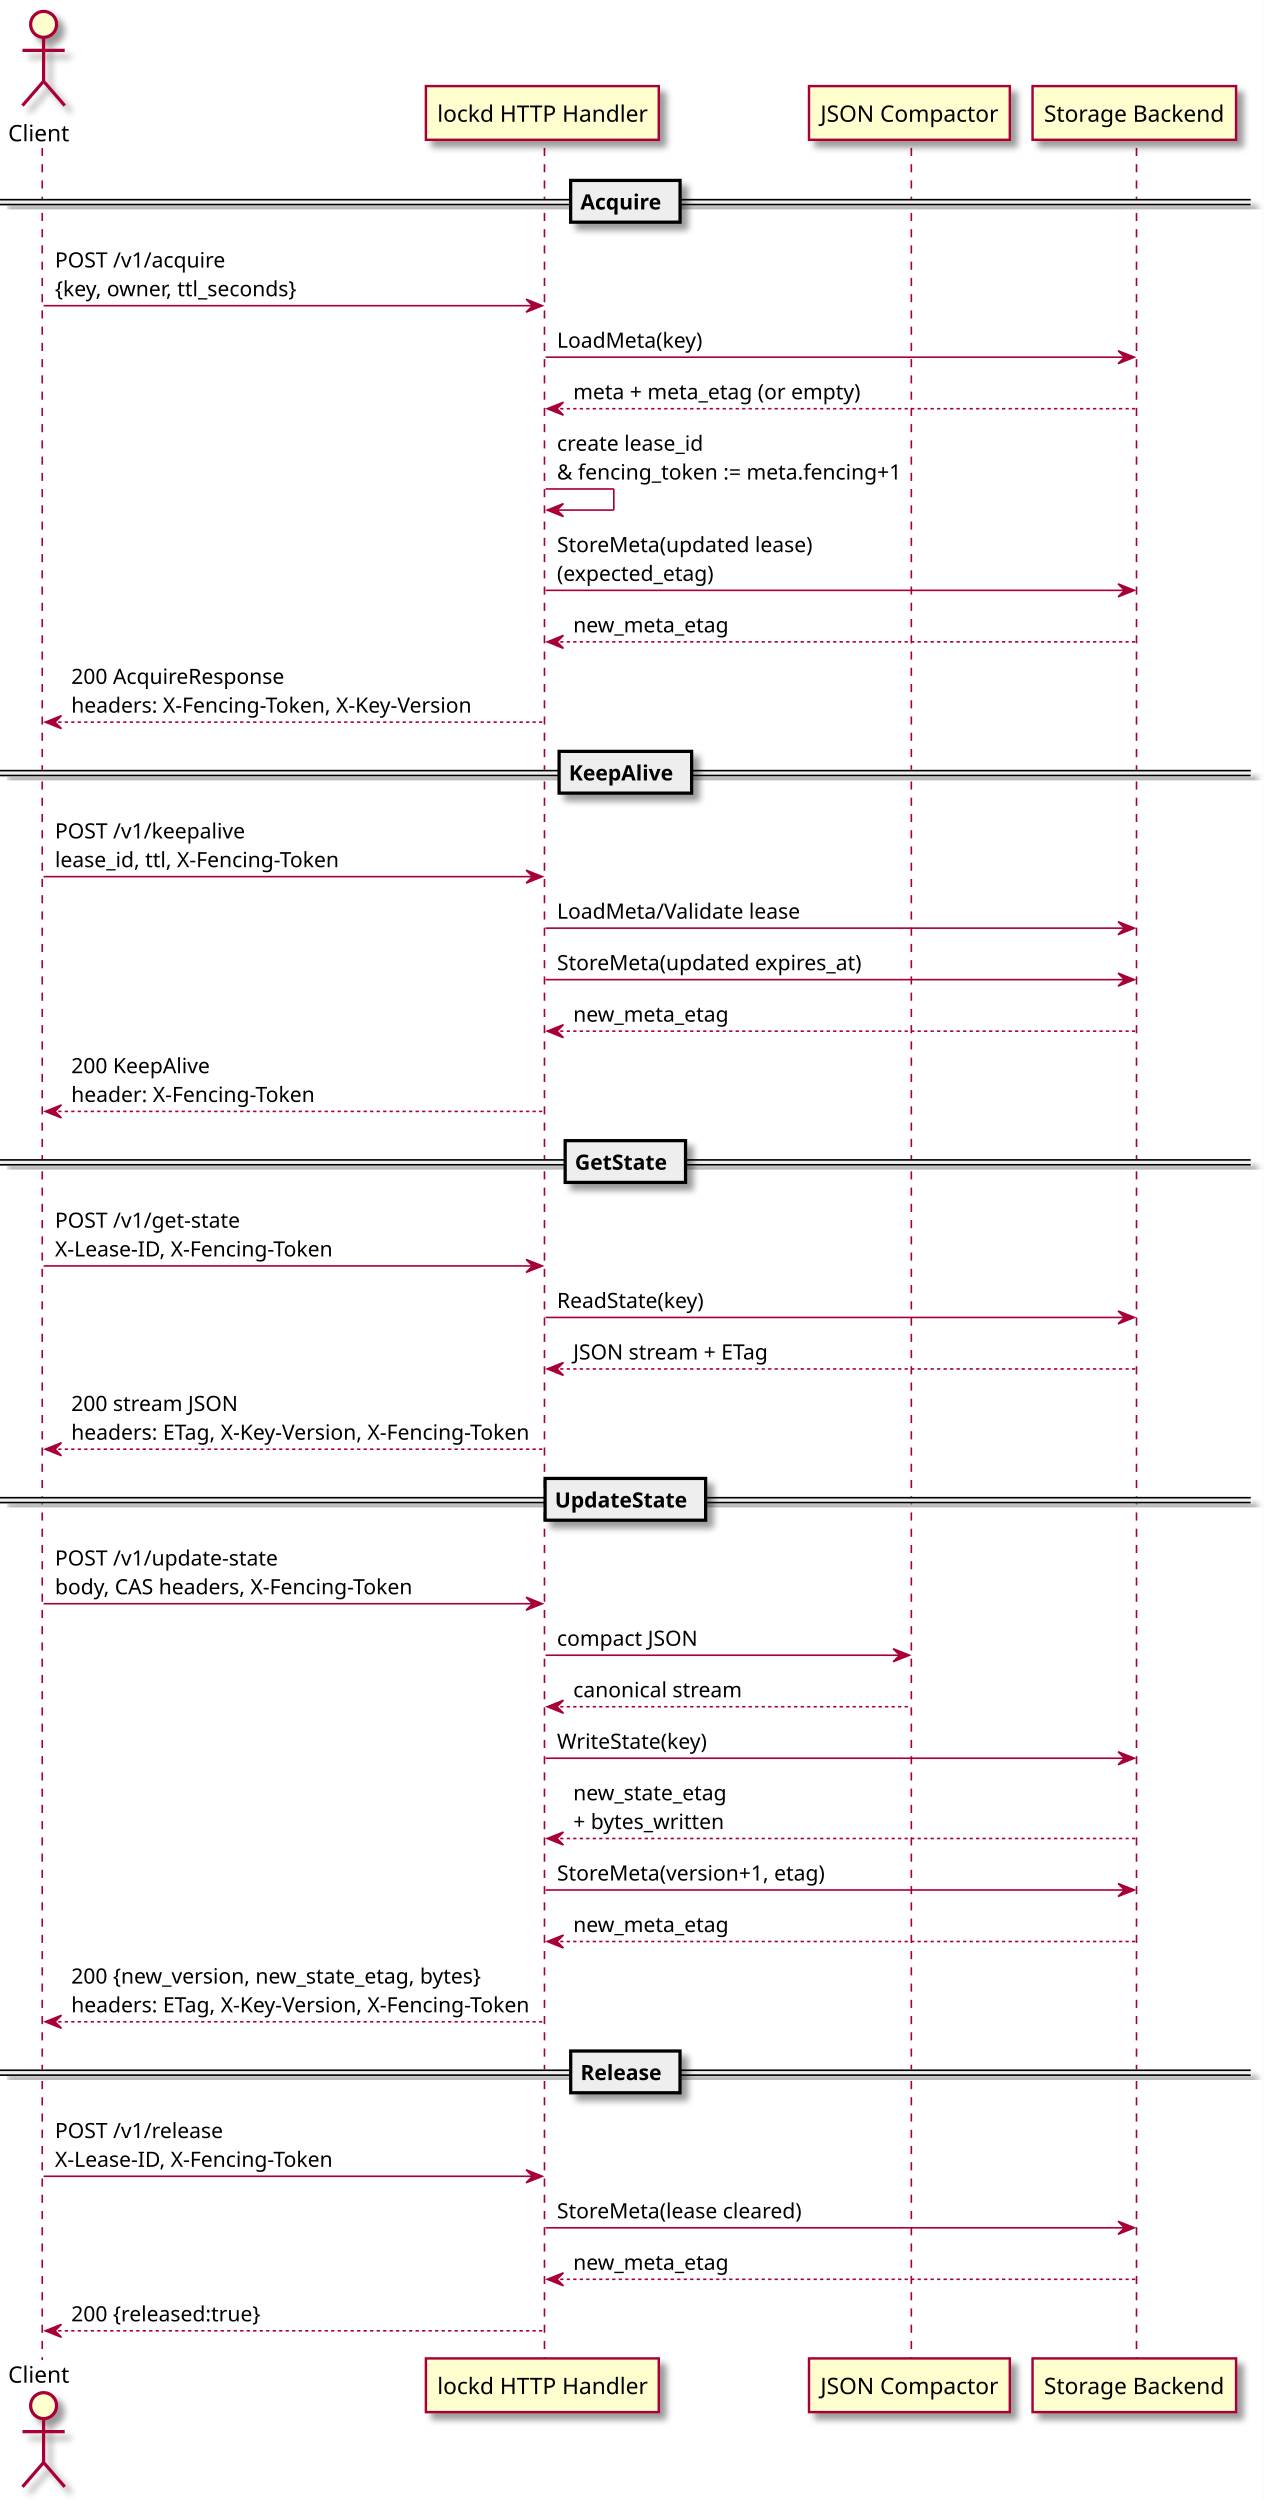
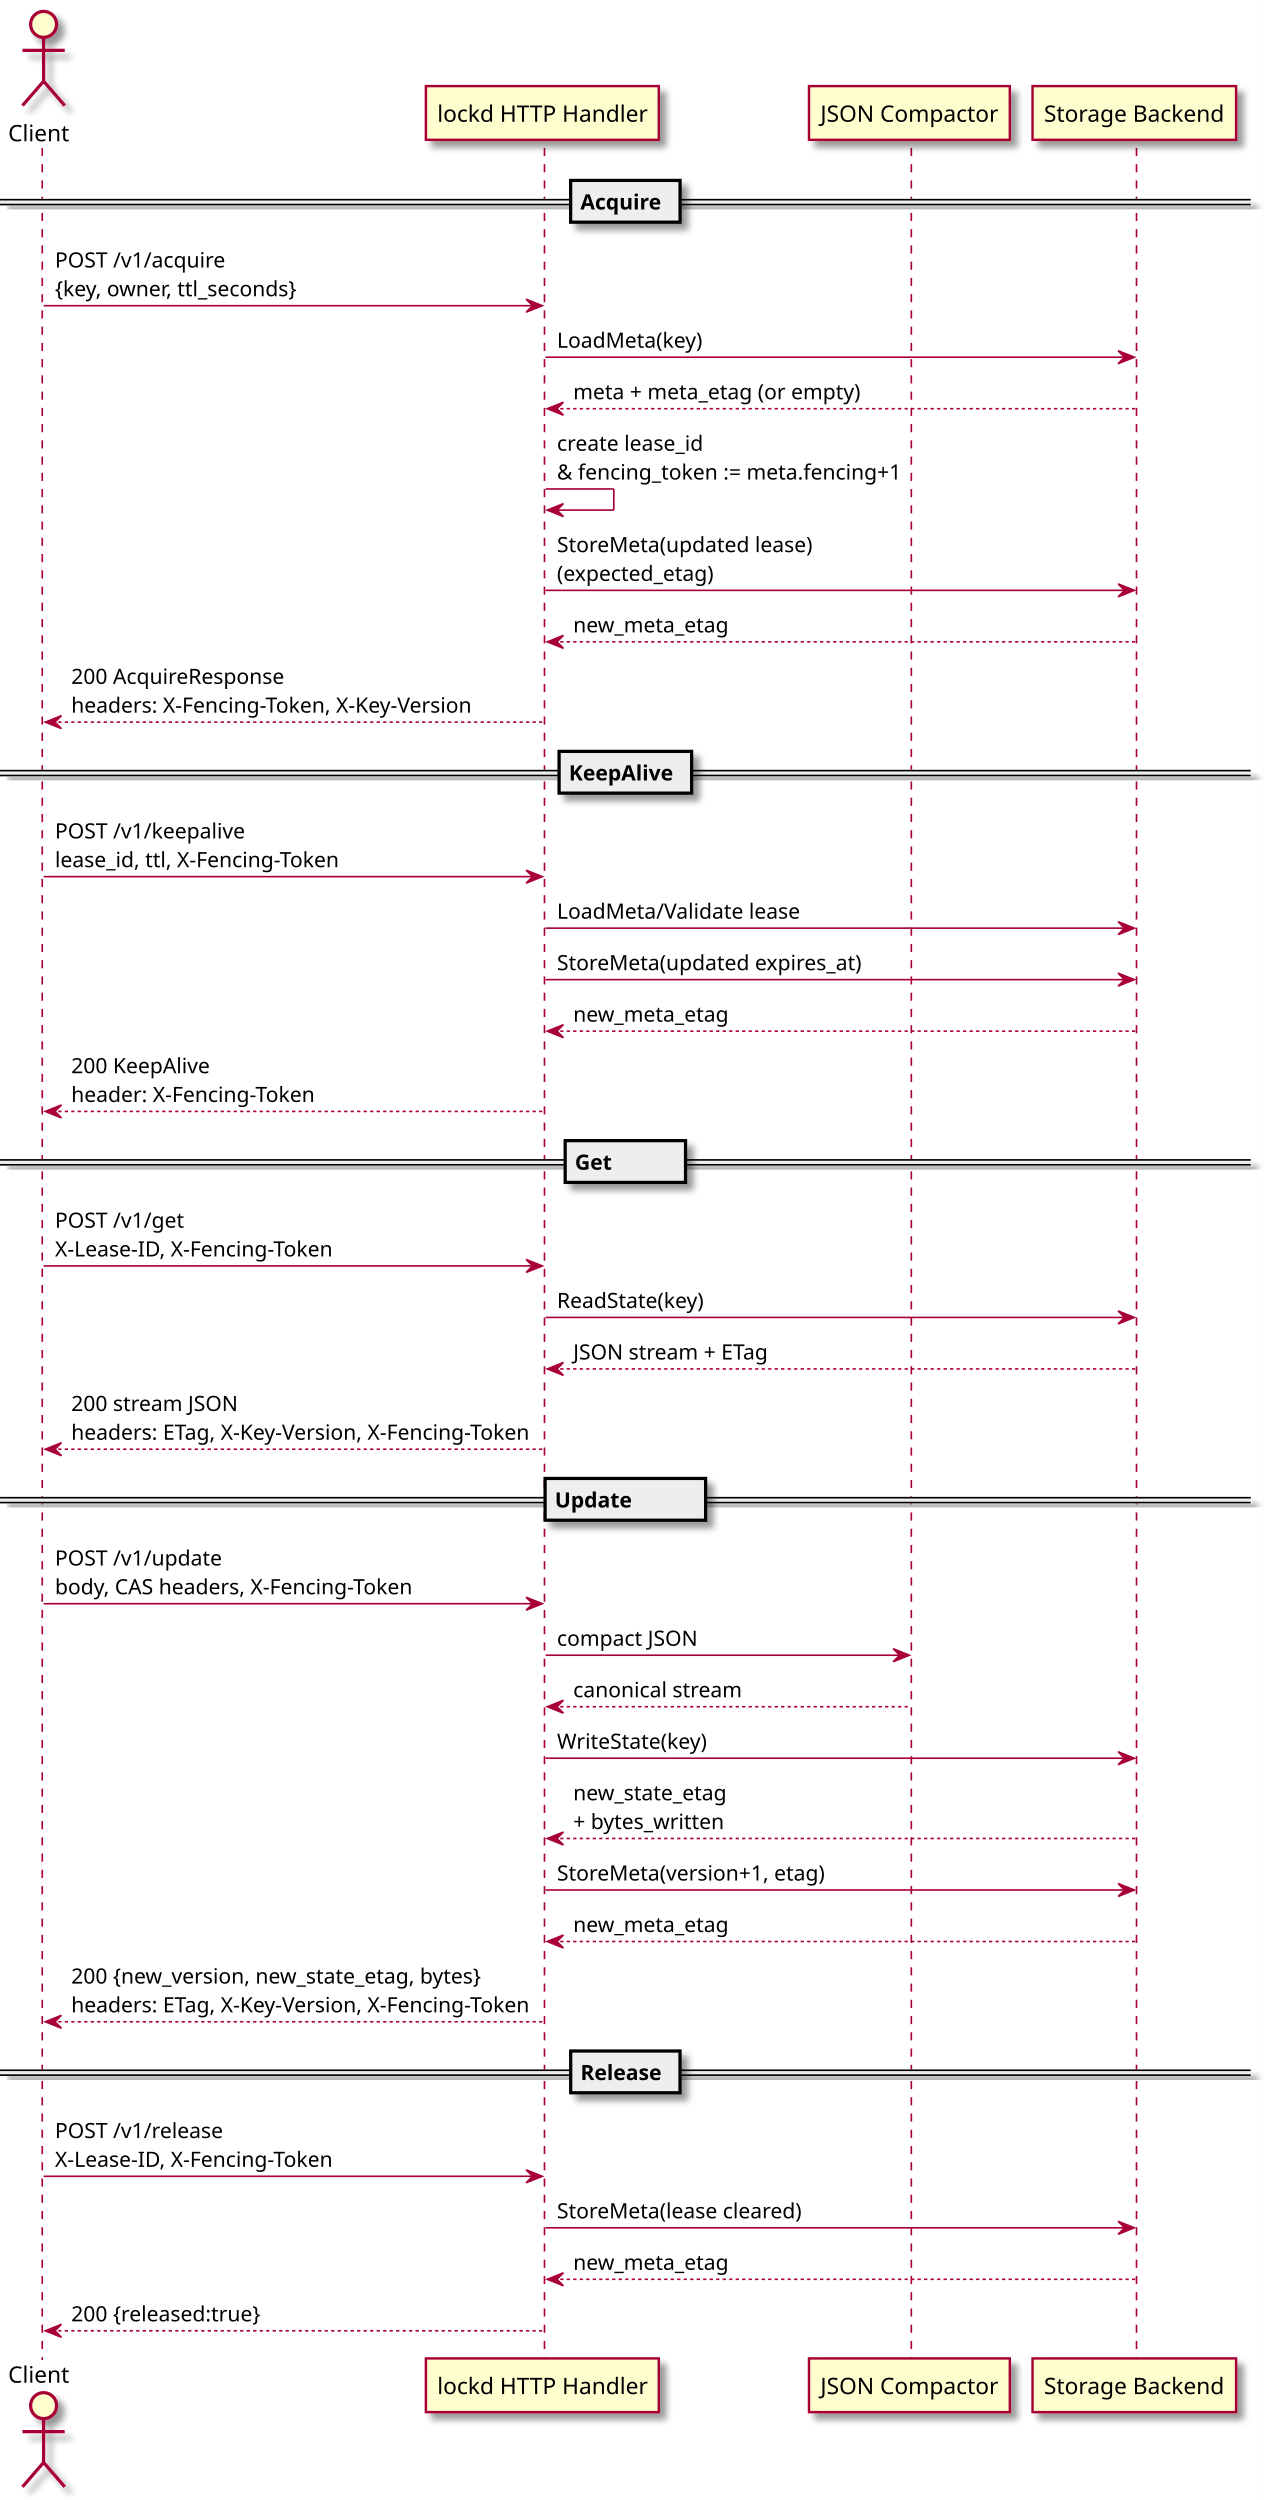
<svg xmlns="http://www.w3.org/2000/svg" contentStyleType="text/css" data-diagram-type="SEQUENCE" height="1539px" preserveAspectRatio="none" style="width:778px;height:1539px;background:#FFFFFF;" version="1.1" viewBox="0 0 778 1539" width="778px" zoomAndPan="magnify">
  <rect width="100%" height="100%" fill="#ffffff" />
  <defs>
    <filter height="300%" id="ff2dkclz5ahoz" width="300%" x="-1" y="-1">
      <feGaussianBlur result="blurOut" stdDeviation="2" />
      <feColorMatrix in="blurOut" result="blurOut2" type="matrix" values="0 0 0 0 0 0 0 0 0 0 0 0 0 0 0 0 0 0 .4 0" />
      <feOffset dx="4" dy="4" in="blurOut2" result="blurOut3" />
      <feBlend in="SourceGraphic" in2="blurOut3" mode="normal" />
    </filter>
  </defs>
  <g>
    <g>
      <rect fill="#000000" fill-opacity="0" height="1361.771" width="8" x="22.837" y="91.068" />
      <line style="stroke:#A80036;stroke-width:1;stroke-dasharray:5,5;" x1="26" x2="26" y1="91.068" y2="1452.839" />
    </g>
    <g>
      <rect fill="#000000" fill-opacity="0" height="1361.771" width="8" x="331.862" y="91.068" />
      <line style="stroke:#A80036;stroke-width:1;stroke-dasharray:5,5;" x1="335.183" x2="335.183" y1="91.068" y2="1452.839" />
    </g>
    <g>
      <rect fill="#000000" fill-opacity="0" height="1361.771" width="8" x="557.827" y="91.068" />
      <line style="stroke:#A80036;stroke-width:1;stroke-dasharray:5,5;" x1="561.018" x2="561.018" y1="91.068" y2="1452.839" />
    </g>
    <g>
      <rect fill="#000000" fill-opacity="0" height="1361.771" width="8" x="696.287" y="91.068" />
      <line style="stroke:#A80036;stroke-width:1;stroke-dasharray:5,5;" x1="699.637" x2="699.637" y1="91.068" y2="1452.839" />
    </g>
    <g class="participant participant-head" data-participant="Client">
      <text fill="#000000" font-family="sans-serif" font-size="14" lengthAdjust="spacing" textLength="37.674" x="5" y="86.966">Client</text>
      <ellipse cx="26.837" cy="15" fill="#FEFECE" filter="url(#ff2dkclz5ahoz)" rx="8" ry="8" style="stroke:#A80036;stroke-width:2;" />
      <path d="M26.837,23 L26.837,50 M13.837,31 L39.837,31 M26.837,50 L13.837,65 M26.837,50 L39.837,65" fill="none" filter="url(#ff2dkclz5ahoz)" style="stroke:#A80036;stroke-width:2;" />
    </g>
    <g class="participant participant-tail" data-participant="Client">
      <text fill="#000000" font-family="sans-serif" font-size="14" lengthAdjust="spacing" textLength="37.674" x="5" y="1466.805">Client</text>
      <ellipse cx="26.837" cy="1480.907" fill="#FEFECE" filter="url(#ff2dkclz5ahoz)" rx="8" ry="8" style="stroke:#A80036;stroke-width:2;" />
      <path d="M26.837,1488.907 L26.837,1515.907 M13.837,1496.907 L39.837,1496.907 M26.837,1515.907 L13.837,1530.907 M26.837,1515.907 L39.837,1530.907" fill="none" filter="url(#ff2dkclz5ahoz)" style="stroke:#A80036;stroke-width:2;" />
    </g>
    <g class="participant participant-head" data-participant="Handler">
      <rect fill="#FEFECE" filter="url(#ff2dkclz5ahoz)" height="33.068" style="stroke:#A80036;stroke-width:1.5;" width="143.359" x="262.183" y="53" />
      <text fill="#000000" font-family="sans-serif" font-size="14" lengthAdjust="spacing" textLength="129.359" x="269.183" y="74.966">lockd HTTP Handler</text>
    </g>
    <g class="participant participant-tail" data-participant="Handler">
      <rect fill="#FEFECE" filter="url(#ff2dkclz5ahoz)" height="33.068" style="stroke:#A80036;stroke-width:1.5;" width="143.359" x="262.183" y="1451.839" />
      <text fill="#000000" font-family="sans-serif" font-size="14" lengthAdjust="spacing" textLength="129.359" x="269.183" y="1473.805">lockd HTTP Handler</text>
    </g>
    <g class="participant participant-head" data-participant="Compactor">
      <rect fill="#FEFECE" filter="url(#ff2dkclz5ahoz)" height="33.068" style="stroke:#A80036;stroke-width:1.5;" width="123.62" x="498.018" y="53" />
      <text fill="#000000" font-family="sans-serif" font-size="14" lengthAdjust="spacing" textLength="109.62" x="505.018" y="74.966">JSON Compactor</text>
    </g>
    <g class="participant participant-tail" data-participant="Compactor">
      <rect fill="#FEFECE" filter="url(#ff2dkclz5ahoz)" height="33.068" style="stroke:#A80036;stroke-width:1.5;" width="123.62" x="498.018" y="1451.839" />
      <text fill="#000000" font-family="sans-serif" font-size="14" lengthAdjust="spacing" textLength="109.62" x="505.018" y="1473.805">JSON Compactor</text>
    </g>
    <g class="participant participant-head" data-participant="Storage">
      <rect fill="#FEFECE" filter="url(#ff2dkclz5ahoz)" height="33.068" style="stroke:#A80036;stroke-width:1.5;" width="125.3" x="635.637" y="53" />
      <text fill="#000000" font-family="sans-serif" font-size="14" lengthAdjust="spacing" textLength="111.3" x="642.637" y="74.966">Storage Backend</text>
    </g>
    <g class="participant participant-tail" data-participant="Storage">
      <rect fill="#FEFECE" filter="url(#ff2dkclz5ahoz)" height="33.068" style="stroke:#A80036;stroke-width:1.5;" width="125.3" x="635.637" y="1451.839" />
      <text fill="#000000" font-family="sans-serif" font-size="14" lengthAdjust="spacing" textLength="111.3" x="642.637" y="1473.805">Storage Backend</text>
    </g>
    <rect fill="#EEEEEE" filter="url(#ff2dkclz5ahoz)" height="3" style="stroke:#EEEEEE;stroke-width:1;" width="769.937" x="0" y="122.921" />
    <line style="stroke:#000000;stroke-width:1;" x1="0" x2="769.937" y1="122.921" y2="122.921" />
    <line style="stroke:#000000;stroke-width:1;" x1="0" x2="769.937" y1="125.921" y2="125.921" />
    <rect fill="#EEEEEE" filter="url(#ff2dkclz5ahoz)" height="25.706" style="stroke:#000000;stroke-width:2;" width="67.352" x="351.292" y="111.068" />
    <text fill="#000000" font-family="sans-serif" font-size="13" font-weight="bold" lengthAdjust="spacing" textLength="49.972" x="357.292" y="128.965">Acquire</text>
    <g class="message" data-participant-1="Client" data-participant-2="Handler">
      <polygon fill="#A80036" points="323.862,184.186,333.862,188.186,323.862,192.186,327.862,188.186" style="stroke:#A80036;stroke-width:1;" />
      <line style="stroke:#A80036;stroke-width:1;" x1="26.837" x2="329.862" y1="188.186" y2="188.186" />
      <text fill="#000000" font-family="sans-serif" font-size="13" lengthAdjust="spacing" textLength="105.092" x="33.837" y="164.671">POST /v1/acquire</text>
      <text fill="#000000" font-family="sans-serif" font-size="13" lengthAdjust="spacing" textLength="151.762" x="33.837" y="182.377">{key, owner, ttl_seconds}</text>
    </g>
    <g class="message" data-participant-1="Handler" data-participant-2="Storage">
      <polygon fill="#A80036" points="688.287,215.892,698.287,219.892,688.287,223.892,692.287,219.892" style="stroke:#A80036;stroke-width:1;" />
      <line style="stroke:#A80036;stroke-width:1;" x1="335.862" x2="694.287" y1="219.892" y2="219.892" />
      <text fill="#000000" font-family="sans-serif" font-size="13" lengthAdjust="spacing" textLength="89.778" x="342.862" y="214.083">LoadMeta(key)</text>
    </g>
    <g class="message" data-participant-1="Storage" data-participant-2="Handler">
      <polygon fill="#A80036" points="346.862,247.598,336.862,251.598,346.862,255.598,342.862,251.598" style="stroke:#A80036;stroke-width:1;" />
      <line style="stroke:#A80036;stroke-width:1;stroke-dasharray:2,2;" x1="340.862" x2="699.287" y1="251.598" y2="251.598" />
      <text fill="#000000" font-family="sans-serif" font-size="13" lengthAdjust="spacing" textLength="176.826" x="352.862" y="245.789">meta + meta_etag (or empty)</text>
    </g>
    <g class="message" data-participant-1="Handler" data-participant-2="Handler">
      <line style="stroke:#A80036;stroke-width:1;" x1="335.862" x2="377.862" y1="301.01" y2="301.01" />
      <line style="stroke:#A80036;stroke-width:1;" x1="377.862" x2="377.862" y1="301.01" y2="314.01" />
      <line style="stroke:#A80036;stroke-width:1;" x1="336.862" x2="377.862" y1="314.01" y2="314.01" />
      <polygon fill="#A80036" points="346.862,310.01,336.862,314.01,346.862,318.01,342.862,314.01" style="stroke:#A80036;stroke-width:1;" />
      <text fill="#000000" font-family="sans-serif" font-size="13" lengthAdjust="spacing" textLength="90.298" x="342.862" y="277.495">create lease_id</text>
      <text fill="#000000" font-family="sans-serif" font-size="13" lengthAdjust="spacing" textLength="211.965" x="342.862" y="295.201">&amp; fencing_token := meta.fencing+1</text>
    </g>
    <g class="message" data-participant-1="Handler" data-participant-2="Storage">
      <polygon fill="#A80036" points="688.287,359.422,698.287,363.422,688.287,367.422,692.287,363.422" style="stroke:#A80036;stroke-width:1;" />
      <line style="stroke:#A80036;stroke-width:1;" x1="335.862" x2="694.287" y1="363.422" y2="363.422" />
      <text fill="#000000" font-family="sans-serif" font-size="13" lengthAdjust="spacing" textLength="157.56" x="342.862" y="339.907">StoreMeta(updated lease)</text>
      <text fill="#000000" font-family="sans-serif" font-size="13" lengthAdjust="spacing" textLength="96.681" x="342.862" y="357.613">(expected_etag)</text>
    </g>
    <g class="message" data-participant-1="Storage" data-participant-2="Handler">
      <polygon fill="#A80036" points="346.862,391.128,336.862,395.128,346.862,399.128,342.862,395.128" style="stroke:#A80036;stroke-width:1;" />
      <line style="stroke:#A80036;stroke-width:1;stroke-dasharray:2,2;" x1="340.862" x2="699.287" y1="395.128" y2="395.128" />
      <text fill="#000000" font-family="sans-serif" font-size="13" lengthAdjust="spacing" textLength="95.914" x="352.862" y="389.319">new_meta_etag</text>
    </g>
    <g class="message" data-participant-1="Handler" data-participant-2="Client">
      <polygon fill="#A80036" points="37.837,440.54,27.837,444.54,37.837,448.54,33.837,444.54" style="stroke:#A80036;stroke-width:1;" />
      <line style="stroke:#A80036;stroke-width:1;stroke-dasharray:2,2;" x1="31.837" x2="334.862" y1="444.54" y2="444.54" />
      <text fill="#000000" font-family="sans-serif" font-size="13" lengthAdjust="spacing" textLength="131.417" x="43.837" y="421.025">200 AcquireResponse</text>
      <text fill="#000000" font-family="sans-serif" font-size="13" lengthAdjust="spacing" textLength="248.417" x="43.837" y="438.731">headers: X-Fencing-Token, X-Key-Version</text>
    </g>
    <rect fill="#EEEEEE" filter="url(#ff2dkclz5ahoz)" height="3" style="stroke:#EEEEEE;stroke-width:1;" width="769.937" x="0" y="474.393" />
    <line style="stroke:#000000;stroke-width:1;" x1="0" x2="769.937" y1="474.393" y2="474.393" />
    <line style="stroke:#000000;stroke-width:1;" x1="0" x2="769.937" y1="477.393" y2="477.393" />
    <rect fill="#EEEEEE" filter="url(#ff2dkclz5ahoz)" height="25.706" style="stroke:#000000;stroke-width:2;" width="81.587" x="344.175" y="462.54" />
    <text fill="#000000" font-family="sans-serif" font-size="13" font-weight="bold" lengthAdjust="spacing" textLength="64.207" x="350.175" y="480.437">KeepAlive</text>
    <g class="message" data-participant-1="Client" data-participant-2="Handler">
      <polygon fill="#A80036" points="323.862,535.658,333.862,539.658,323.862,543.658,327.862,539.658" style="stroke:#A80036;stroke-width:1;" />
      <line style="stroke:#A80036;stroke-width:1;" x1="26.837" x2="329.862" y1="539.658" y2="539.658" />
      <text fill="#000000" font-family="sans-serif" font-size="13" lengthAdjust="spacing" textLength="117.013" x="33.837" y="516.143">POST /v1/keepalive</text>
      <text fill="#000000" font-family="sans-serif" font-size="13" lengthAdjust="spacing" textLength="176.254" x="33.837" y="533.849">lease_id, ttl, X-Fencing-Token</text>
    </g>
    <g class="message" data-participant-1="Handler" data-participant-2="Storage">
      <polygon fill="#A80036" points="688.287,567.364,698.287,571.364,688.287,575.364,692.287,571.364" style="stroke:#A80036;stroke-width:1;" />
      <line style="stroke:#A80036;stroke-width:1;" x1="335.862" x2="694.287" y1="571.364" y2="571.364" />
      <text fill="#000000" font-family="sans-serif" font-size="13" lengthAdjust="spacing" textLength="149.942" x="342.862" y="565.555">LoadMeta/Validate lease</text>
    </g>
    <g class="message" data-participant-1="Handler" data-participant-2="Storage">
      <polygon fill="#A80036" points="688.287,599.07,698.287,603.07,688.287,607.07,692.287,603.07" style="stroke:#A80036;stroke-width:1;" />
      <line style="stroke:#A80036;stroke-width:1;" x1="335.862" x2="694.287" y1="603.07" y2="603.07" />
      <text fill="#000000" font-family="sans-serif" font-size="13" lengthAdjust="spacing" textLength="188.266" x="342.862" y="597.261">StoreMeta(updated expires_at)</text>
    </g>
    <g class="message" data-participant-1="Storage" data-participant-2="Handler">
      <polygon fill="#A80036" points="346.862,630.776,336.862,634.776,346.862,638.776,342.862,634.776" style="stroke:#A80036;stroke-width:1;" />
      <line style="stroke:#A80036;stroke-width:1;stroke-dasharray:2,2;" x1="340.862" x2="699.287" y1="634.776" y2="634.776" />
      <text fill="#000000" font-family="sans-serif" font-size="13" lengthAdjust="spacing" textLength="95.914" x="352.862" y="628.967">new_meta_etag</text>
    </g>
    <g class="message" data-participant-1="Handler" data-participant-2="Client">
      <polygon fill="#A80036" points="37.837,680.188,27.837,684.188,37.837,688.188,33.837,684.188" style="stroke:#A80036;stroke-width:1;" />
      <line style="stroke:#A80036;stroke-width:1;stroke-dasharray:2,2;" x1="31.837" x2="334.862" y1="684.188" y2="684.188" />
      <text fill="#000000" font-family="sans-serif" font-size="13" lengthAdjust="spacing" textLength="85.345" x="43.837" y="660.673">200 KeepAlive</text>
      <text fill="#000000" font-family="sans-serif" font-size="13" lengthAdjust="spacing" textLength="151.346" x="43.837" y="678.379">header: X-Fencing-Token</text>
    </g>
    <rect fill="#EEEEEE" filter="url(#ff2dkclz5ahoz)" height="3" style="stroke:#EEEEEE;stroke-width:1;" width="769.937" x="0" y="714.041" />
    <line style="stroke:#000000;stroke-width:1;" x1="0" x2="769.937" y1="714.041" y2="714.041" />
    <line style="stroke:#000000;stroke-width:1;" x1="0" x2="769.937" y1="717.041" y2="717.041" />
    <rect fill="#EEEEEE" filter="url(#ff2dkclz5ahoz)" height="25.706" style="stroke:#000000;stroke-width:2;" width="74.099" x="347.919" y="702.188" />
-     <text fill="#000000" font-family="sans-serif" font-size="13" font-weight="bold" lengthAdjust="spacing" textLength="56.719" x="353.919" y="720.085">GetState</text>
+     <text fill="#000000" font-family="sans-serif" font-size="13" font-weight="bold" lengthAdjust="spacing" textLength="56.719" x="353.919" y="720.085">Get</text>
    <g class="message" data-participant-1="Client" data-participant-2="Handler">
      <polygon fill="#A80036" points="323.862,775.306,333.862,779.306,323.862,783.306,327.862,779.306" style="stroke:#A80036;stroke-width:1;" />
      <line style="stroke:#A80036;stroke-width:1;" x1="26.837" x2="329.862" y1="779.306" y2="779.306" />
-       <text fill="#000000" font-family="sans-serif" font-size="13" lengthAdjust="spacing" textLength="113.919" x="33.837" y="755.791">POST /v1/get-state</text>
+       <text fill="#000000" font-family="sans-serif" font-size="13" lengthAdjust="spacing" textLength="113.919" x="33.837" y="755.791">POST /v1/get</text>
      <text fill="#000000" font-family="sans-serif" font-size="13" lengthAdjust="spacing" textLength="172.874" x="33.837" y="773.497">X-Lease-ID, X-Fencing-Token</text>
    </g>
    <g class="message" data-participant-1="Handler" data-participant-2="Storage">
      <polygon fill="#A80036" points="688.287,807.012,698.287,811.012,688.287,815.012,692.287,811.012" style="stroke:#A80036;stroke-width:1;" />
      <line style="stroke:#A80036;stroke-width:1;" x1="335.862" x2="694.287" y1="811.012" y2="811.012" />
      <text fill="#000000" font-family="sans-serif" font-size="13" lengthAdjust="spacing" textLength="90.558" x="342.862" y="805.203">ReadState(key)</text>
    </g>
    <g class="message" data-participant-1="Storage" data-participant-2="Handler">
      <polygon fill="#A80036" points="346.862,838.718,336.862,842.718,346.862,846.718,342.862,842.718" style="stroke:#A80036;stroke-width:1;" />
      <line style="stroke:#A80036;stroke-width:1;stroke-dasharray:2,2;" x1="340.862" x2="699.287" y1="842.718" y2="842.718" />
      <text fill="#000000" font-family="sans-serif" font-size="13" lengthAdjust="spacing" textLength="121.108" x="352.862" y="836.909">JSON stream + ETag</text>
    </g>
    <g class="message" data-participant-1="Handler" data-participant-2="Client">
      <polygon fill="#A80036" points="37.837,888.13,27.837,892.13,37.837,896.13,33.837,892.13" style="stroke:#A80036;stroke-width:1;" />
      <line style="stroke:#A80036;stroke-width:1;stroke-dasharray:2,2;" x1="31.837" x2="334.862" y1="892.13" y2="892.13" />
      <text fill="#000000" font-family="sans-serif" font-size="13" lengthAdjust="spacing" textLength="102.856" x="43.837" y="868.615">200 stream JSON</text>
      <text fill="#000000" font-family="sans-serif" font-size="13" lengthAdjust="spacing" textLength="285.025" x="43.837" y="886.321">headers: ETag, X-Key-Version, X-Fencing-Token</text>
    </g>
    <rect fill="#EEEEEE" filter="url(#ff2dkclz5ahoz)" height="3" style="stroke:#EEEEEE;stroke-width:1;" width="769.937" x="0" y="921.983" />
    <line style="stroke:#000000;stroke-width:1;" x1="0" x2="769.937" y1="921.983" y2="921.983" />
    <line style="stroke:#000000;stroke-width:1;" x1="0" x2="769.937" y1="924.983" y2="924.983" />
    <rect fill="#EEEEEE" filter="url(#ff2dkclz5ahoz)" height="25.706" style="stroke:#000000;stroke-width:2;" width="98.825" x="335.556" y="910.13" />
-     <text fill="#000000" font-family="sans-serif" font-size="13" font-weight="bold" lengthAdjust="spacing" textLength="81.445" x="341.556" y="928.027">UpdateState</text>
+     <text fill="#000000" font-family="sans-serif" font-size="13" font-weight="bold" lengthAdjust="spacing" textLength="81.445" x="341.556" y="928.027">Update</text>
    <g class="message" data-participant-1="Client" data-participant-2="Handler">
      <polygon fill="#A80036" points="323.862,983.248,333.862,987.248,323.862,991.248,327.862,987.248" style="stroke:#A80036;stroke-width:1;" />
      <line style="stroke:#A80036;stroke-width:1;" x1="26.837" x2="329.862" y1="987.248" y2="987.248" />
-       <text fill="#000000" font-family="sans-serif" font-size="13" lengthAdjust="spacing" textLength="137.241" x="33.837" y="963.733">POST /v1/update-state</text>
+       <text fill="#000000" font-family="sans-serif" font-size="13" lengthAdjust="spacing" textLength="137.241" x="33.837" y="963.733">POST /v1/update</text>
      <text fill="#000000" font-family="sans-serif" font-size="13" lengthAdjust="spacing" textLength="221.962" x="33.837" y="981.439">body, CAS headers, X-Fencing-Token</text>
    </g>
    <g class="message" data-participant-1="Handler" data-participant-2="Compactor">
      <polygon fill="#A80036" points="549.827,1014.954,559.827,1018.954,549.827,1022.954,553.827,1018.954" style="stroke:#A80036;stroke-width:1;" />
      <line style="stroke:#A80036;stroke-width:1;" x1="335.862" x2="555.827" y1="1018.954" y2="1018.954" />
      <text fill="#000000" font-family="sans-serif" font-size="13" lengthAdjust="spacing" textLength="86.58" x="342.862" y="1013.145">compact JSON</text>
    </g>
    <g class="message" data-participant-1="Compactor" data-participant-2="Handler">
      <polygon fill="#A80036" points="346.862,1046.66,336.862,1050.66,346.862,1054.66,342.862,1050.66" style="stroke:#A80036;stroke-width:1;" />
      <line style="stroke:#A80036;stroke-width:1;stroke-dasharray:2,2;" x1="340.862" x2="560.827" y1="1050.66" y2="1050.66" />
      <text fill="#000000" font-family="sans-serif" font-size="13" lengthAdjust="spacing" textLength="104.156" x="352.862" y="1044.851">canonical stream</text>
    </g>
    <g class="message" data-participant-1="Handler" data-participant-2="Storage">
      <polygon fill="#A80036" points="688.287,1078.367,698.287,1082.367,688.287,1086.367,692.287,1082.367" style="stroke:#A80036;stroke-width:1;" />
      <line style="stroke:#A80036;stroke-width:1;" x1="335.862" x2="694.287" y1="1082.367" y2="1082.367" />
      <text fill="#000000" font-family="sans-serif" font-size="13" lengthAdjust="spacing" textLength="92.69" x="342.862" y="1076.557">WriteState(key)</text>
    </g>
    <g class="message" data-participant-1="Storage" data-participant-2="Handler">
      <polygon fill="#A80036" points="346.862,1127.778,336.862,1131.778,346.862,1135.778,342.862,1131.778" style="stroke:#A80036;stroke-width:1;" />
      <line style="stroke:#A80036;stroke-width:1;stroke-dasharray:2,2;" x1="340.862" x2="699.287" y1="1131.778" y2="1131.778" />
      <text fill="#000000" font-family="sans-serif" font-size="13" lengthAdjust="spacing" textLength="94.679" x="352.862" y="1108.264">new_state_etag</text>
      <text fill="#000000" font-family="sans-serif" font-size="13" lengthAdjust="spacing" textLength="93.158" x="352.862" y="1125.969">+ bytes_written</text>
    </g>
    <g class="message" data-participant-1="Handler" data-participant-2="Storage">
      <polygon fill="#A80036" points="688.287,1159.485,698.287,1163.485,688.287,1167.485,692.287,1163.485" style="stroke:#A80036;stroke-width:1;" />
      <line style="stroke:#A80036;stroke-width:1;" x1="335.862" x2="694.287" y1="1163.485" y2="1163.485" />
      <text fill="#000000" font-family="sans-serif" font-size="13" lengthAdjust="spacing" textLength="165.139" x="342.862" y="1157.676">StoreMeta(version+1, etag)</text>
    </g>
    <g class="message" data-participant-1="Storage" data-participant-2="Handler">
      <polygon fill="#A80036" points="346.862,1191.19,336.862,1195.19,346.862,1199.19,342.862,1195.19" style="stroke:#A80036;stroke-width:1;" />
      <line style="stroke:#A80036;stroke-width:1;stroke-dasharray:2,2;" x1="340.862" x2="699.287" y1="1195.19" y2="1195.19" />
      <text fill="#000000" font-family="sans-serif" font-size="13" lengthAdjust="spacing" textLength="95.914" x="352.862" y="1189.381">new_meta_etag</text>
    </g>
    <g class="message" data-participant-1="Handler" data-participant-2="Client">
      <polygon fill="#A80036" points="37.837,1240.603,27.837,1244.603,37.837,1248.603,33.837,1244.603" style="stroke:#A80036;stroke-width:1;" />
      <line style="stroke:#A80036;stroke-width:1;stroke-dasharray:2,2;" x1="31.837" x2="334.862" y1="1244.603" y2="1244.603" />
      <text fill="#000000" font-family="sans-serif" font-size="13" lengthAdjust="spacing" textLength="252.993" x="43.837" y="1221.088">200 {new_version, new_state_etag, bytes}</text>
      <text fill="#000000" font-family="sans-serif" font-size="13" lengthAdjust="spacing" textLength="285.025" x="43.837" y="1238.794">headers: ETag, X-Key-Version, X-Fencing-Token</text>
    </g>
    <rect fill="#EEEEEE" filter="url(#ff2dkclz5ahoz)" height="3" style="stroke:#EEEEEE;stroke-width:1;" width="769.937" x="0" y="1274.456" />
    <line style="stroke:#000000;stroke-width:1;" x1="0" x2="769.937" y1="1274.456" y2="1274.456" />
    <line style="stroke:#000000;stroke-width:1;" x1="0" x2="769.937" y1="1277.456" y2="1277.456" />
    <rect fill="#EEEEEE" filter="url(#ff2dkclz5ahoz)" height="25.706" style="stroke:#000000;stroke-width:2;" width="67.287" x="351.325" y="1262.603" />
    <text fill="#000000" font-family="sans-serif" font-size="13" font-weight="bold" lengthAdjust="spacing" textLength="49.907" x="357.325" y="1280.5">Release</text>
    <g class="message" data-participant-1="Client" data-participant-2="Handler">
      <polygon fill="#A80036" points="323.862,1335.721,333.862,1339.721,323.862,1343.721,327.862,1339.721" style="stroke:#A80036;stroke-width:1;" />
      <line style="stroke:#A80036;stroke-width:1;" x1="26.837" x2="329.862" y1="1339.721" y2="1339.721" />
      <text fill="#000000" font-family="sans-serif" font-size="13" lengthAdjust="spacing" textLength="103.714" x="33.837" y="1316.206">POST /v1/release</text>
      <text fill="#000000" font-family="sans-serif" font-size="13" lengthAdjust="spacing" textLength="172.874" x="33.837" y="1333.912">X-Lease-ID, X-Fencing-Token</text>
    </g>
    <g class="message" data-participant-1="Handler" data-participant-2="Storage">
      <polygon fill="#A80036" points="688.287,1367.427,698.287,1371.427,688.287,1375.427,692.287,1371.427" style="stroke:#A80036;stroke-width:1;" />
      <line style="stroke:#A80036;stroke-width:1;" x1="335.862" x2="694.287" y1="1371.427" y2="1371.427" />
      <text fill="#000000" font-family="sans-serif" font-size="13" lengthAdjust="spacing" textLength="151.138" x="342.862" y="1365.618">StoreMeta(lease cleared)</text>
    </g>
    <g class="message" data-participant-1="Storage" data-participant-2="Handler">
      <polygon fill="#A80036" points="346.862,1399.133,336.862,1403.133,346.862,1407.133,342.862,1403.133" style="stroke:#A80036;stroke-width:1;" />
      <line style="stroke:#A80036;stroke-width:1;stroke-dasharray:2,2;" x1="340.862" x2="699.287" y1="1403.133" y2="1403.133" />
      <text fill="#000000" font-family="sans-serif" font-size="13" lengthAdjust="spacing" textLength="95.914" x="352.862" y="1397.324">new_meta_etag</text>
    </g>
    <g class="message" data-participant-1="Handler" data-participant-2="Client">
      <polygon fill="#A80036" points="37.837,1430.839,27.837,1434.839,37.837,1438.839,33.837,1434.839" style="stroke:#A80036;stroke-width:1;" />
      <line style="stroke:#A80036;stroke-width:1;stroke-dasharray:2,2;" x1="31.837" x2="334.862" y1="1434.839" y2="1434.839" />
      <text fill="#000000" font-family="sans-serif" font-size="13" lengthAdjust="spacing" textLength="116.714" x="43.837" y="1429.03">200 {released:true}</text>
    </g>
  </g>
</svg>
